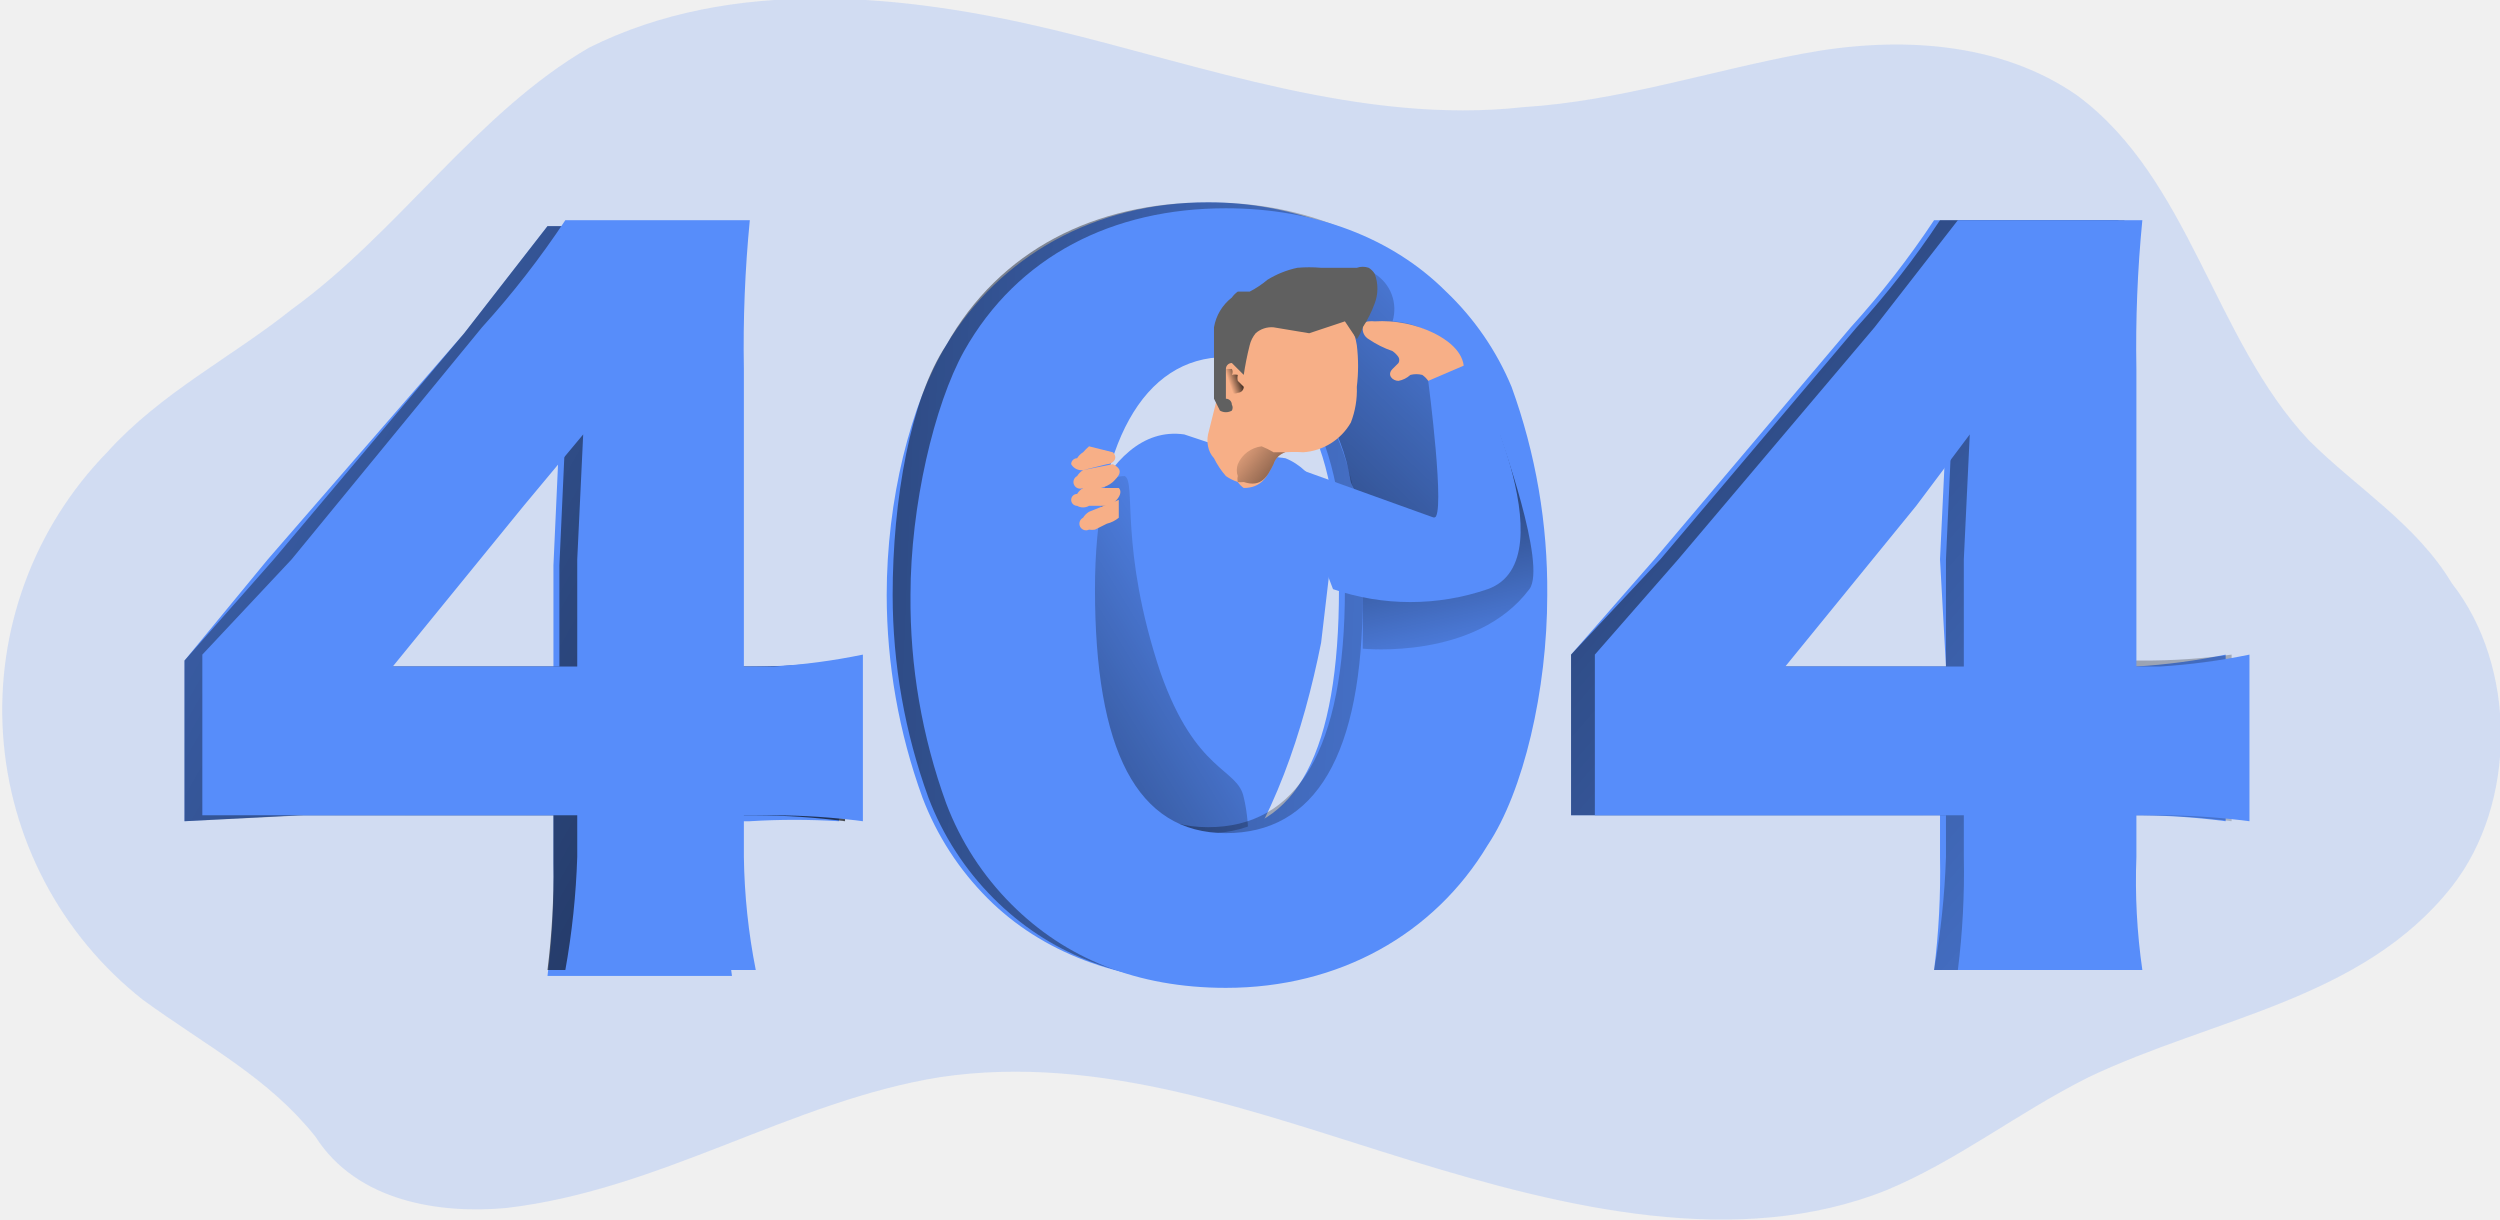
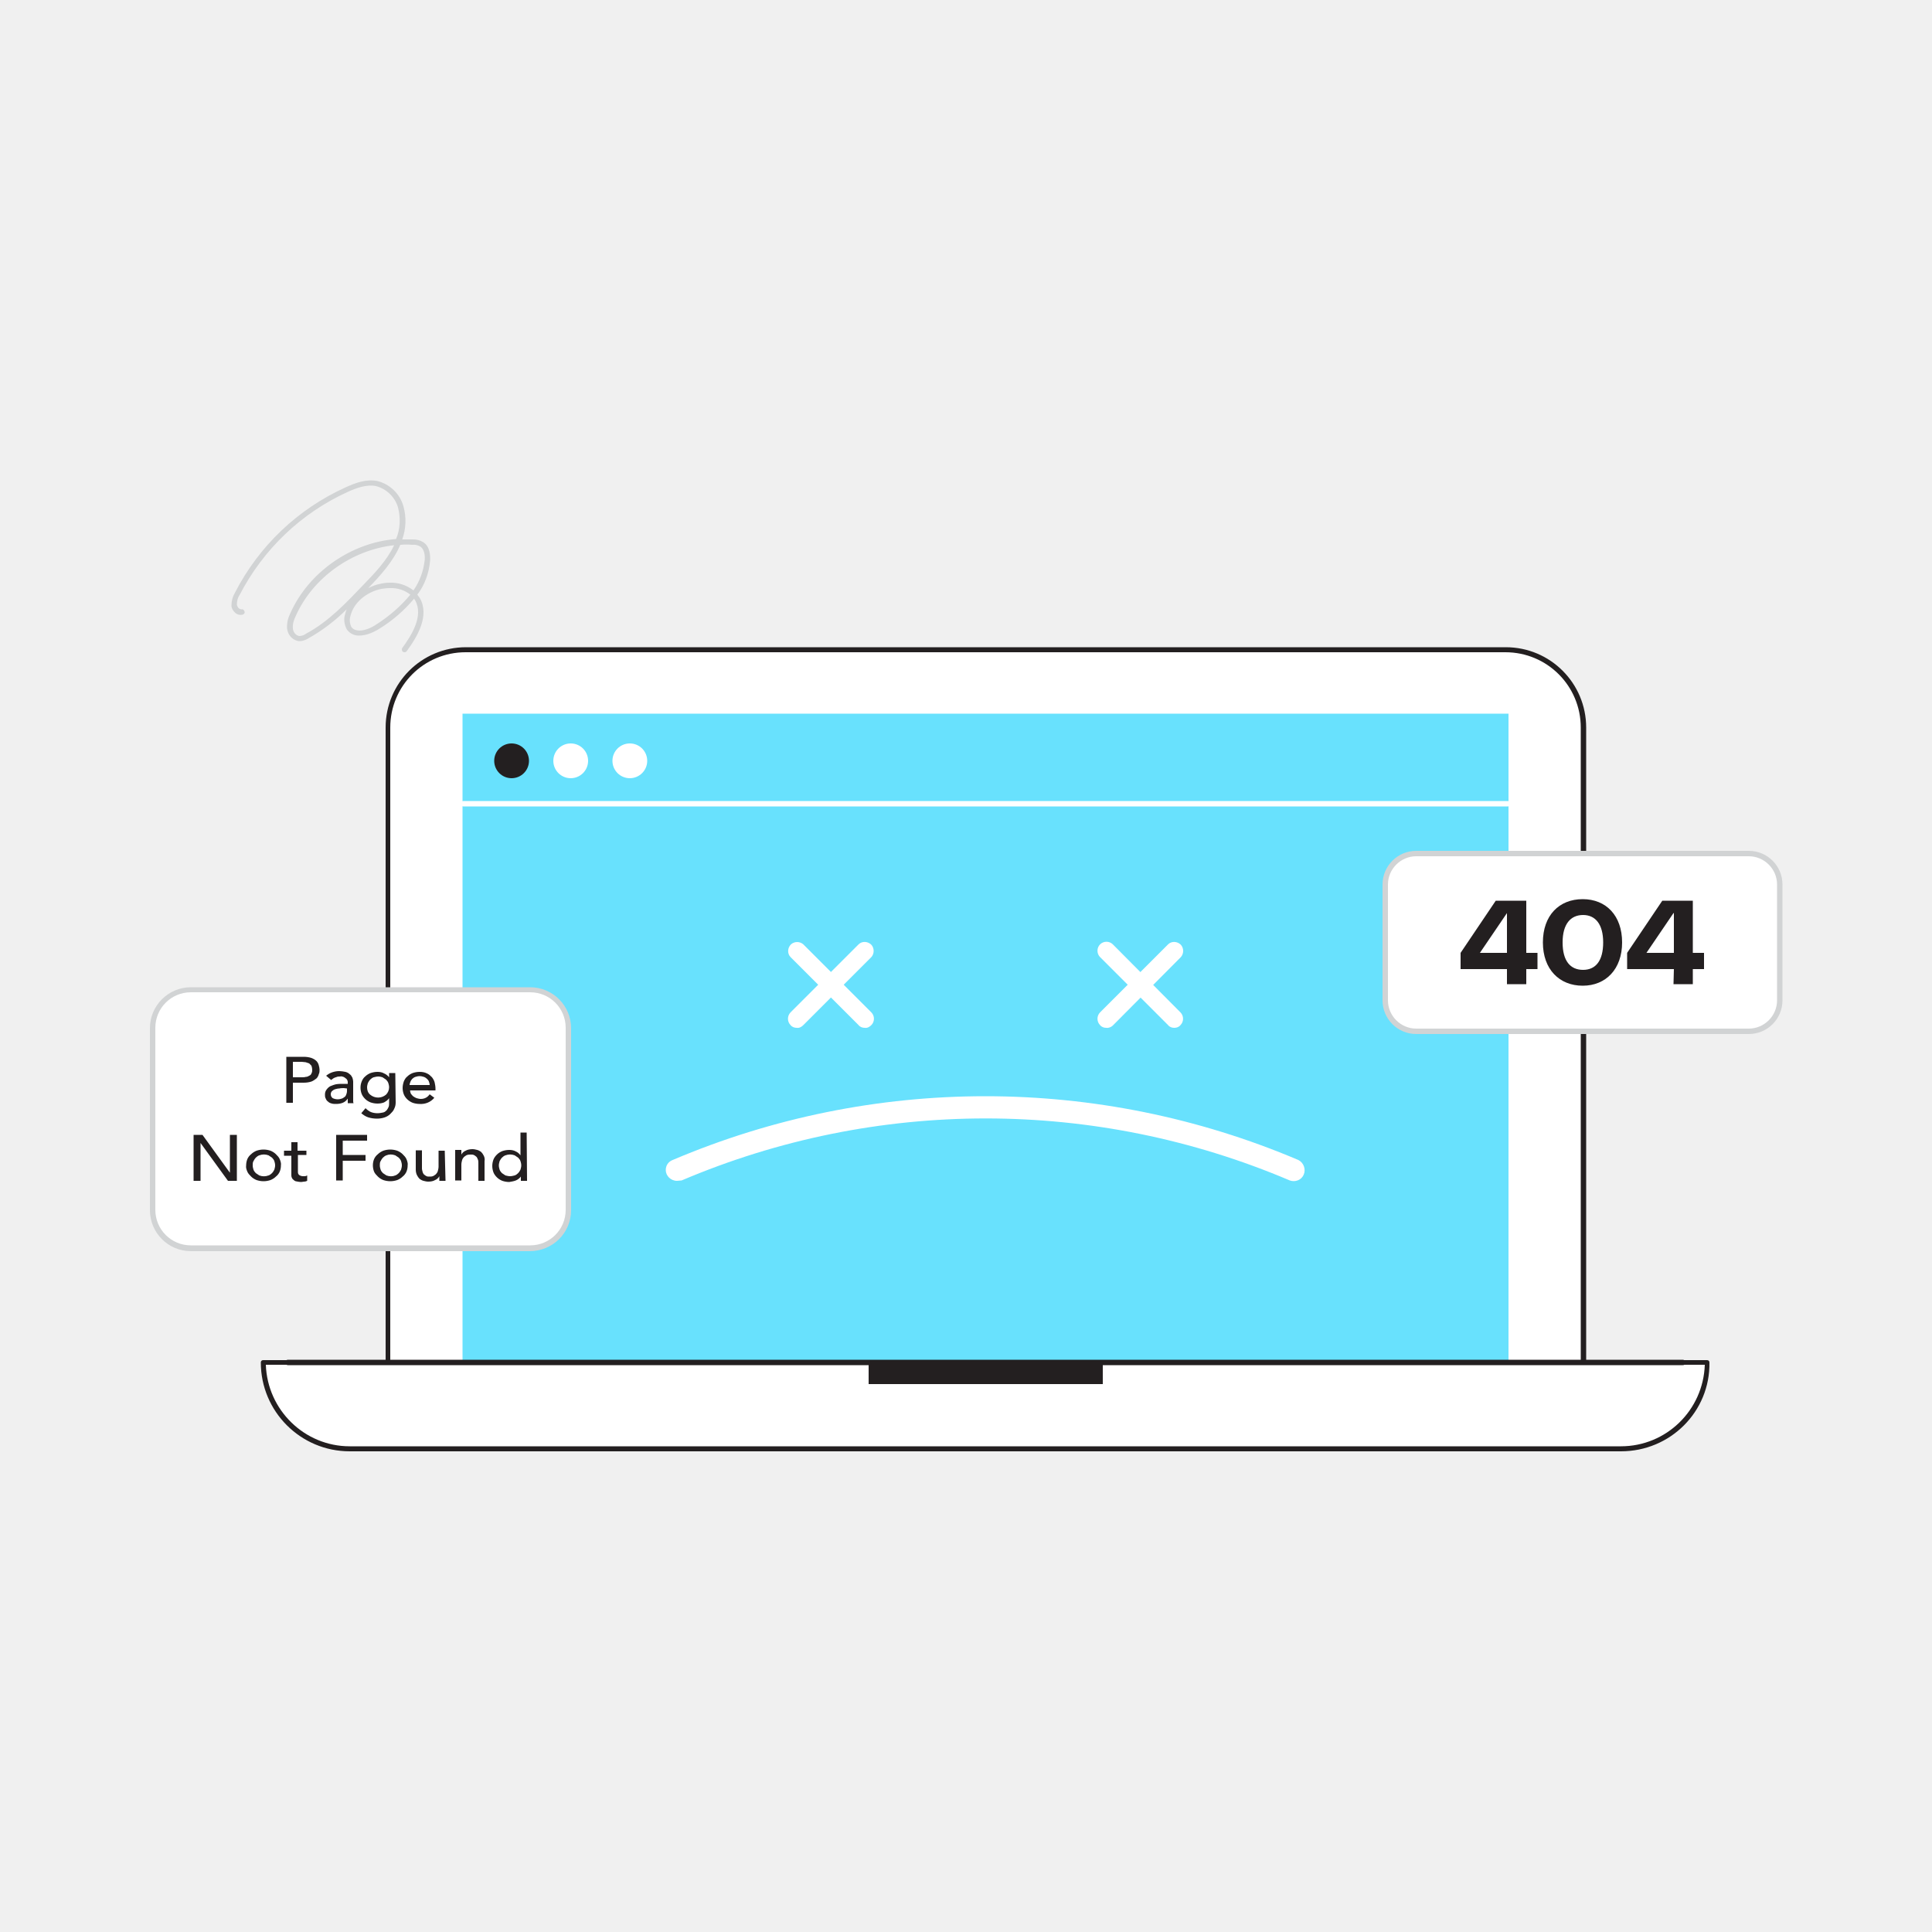
- <svg xmlns="http://www.w3.org/2000/svg" xmlns:xlink="http://www.w3.org/1999/xlink" data-name="Layer 1" viewBox="0 0 420.1 204.9">
-   <defs>
-     <linearGradient id="a" x1="-65" x2="262.9" y1="72.2" y2="255.7" gradientUnits="userSpaceOnUse">
-       <stop offset="0" stop-opacity="0" />
-       <stop offset="1" />
-     </linearGradient>
-     <linearGradient xlink:href="#a" id="b" x1="217.2" x2="115.3" y1="164.8" y2="227.4" />
-     <linearGradient xlink:href="#a" id="c" x1="425.4" x2="137.4" y1="249.2" y2="3.7" />
-     <linearGradient xlink:href="#a" id="d" x1="295.9" x2="-18.2" y1="167.2" y2="154.5" />
-     <linearGradient xlink:href="#a" id="e" x1="259.2" x2="169" y1="105.4" y2="201.9" />
-     <linearGradient xlink:href="#a" id="f" x1="246.4" x2="233.2" y1="180.3" y2="118" />
-     <linearGradient xlink:href="#a" id="g" x1="206.6" x2="209.2" y1="128.4" y2="127.5" />
-     <linearGradient xlink:href="#a" id="h" x1="207.3" x2="222.6" y1="138.4" y2="150.9" />
-   </defs>
-   <path fill="#578dfa" d="M24 232a62 62 0 0 1-6-92c9-10 21-16 31-24 18-13 31-33 50-44 24-12 53-9 78-3s52 16 79 13c16-1 31-6 47-9s33-2 46 7c19 14 23 41 39 58 8 8 18 14 24 24 11 14 11 37 0 51-15 19-40 22-61 32-12 6-22 14-34 19-25 10-54 3-80-5s-52-18-79-14c-25 4-47 19-73 22-11 1-25-1-32-12-8-10-18-15-29-23Z" opacity=".2" style="isolation:isolate" transform="translate(0 -64)" />
-   <path fill="#578dfa" d="m31 111 14-17 33-38 14-18h31a217 217 0 0 0-1 25v49h4a106 106 0 0 0 15-1v27a121 121 0 0 0-15 0h-4v7a105 105 0 0 0 1 19H92a131 131 0 0 0 1-19v-8H50l-19 1Zm62-16 1-22-9 13-22 26h30Z" />
-   <path fill="url(#a)" d="m31 175 15-17 32-38 14-18h31a217 217 0 0 0-1 25v49h5a106 106 0 0 0 15-1v27a121 121 0 0 0-15-1h-5v8a105 105 0 0 0 1 18H92a131 131 0 0 0 1-18v-8H51l-20 1Zm63-16 1-22-10 12-22 27h31Z" transform="translate(0 -64)" />
-   <path fill="#578dfa" d="m199 73 9 3 8 1c5 2 8 8 8 14l-2 17c-3 15-8 30-17 42l-3 1a3 3 0 0 1-1-1 29 29 0 0 1-5-4c-3-3-4-7-5-11-4-10-10-17-12-28-1-12 6-36 20-34Z" />
-   <path fill="url(#b)" d="M189 144a5 5 0 0 0-3 1 10 10 0 0 0-5 7 25 25 0 0 0 0 8 111 111 0 0 0 4 23c1 3-1 8 1 10 1 1 0 10 2 11 4 3 13 2 17 5 6 4 5-7 4-11-1-5-8-4-14-21-7-21-4-32-6-33Z" transform="translate(0 -64)" />
-   <path fill="#578dfa" d="m264 110 14-16 33-39a151 151 0 0 0 14-18h31a217 217 0 0 0-1 25v50h4a107 107 0 0 0 15-2v28a119 119 0 0 0-14-1h-5v7a105 105 0 0 0 1 19h-31a131 131 0 0 0 1-19v-7h-62Zm62-16 1-21-9 12-22 27h31Z" />
-   <path fill="url(#c)" d="m264 174 15-16 33-39a151 151 0 0 0 14-18h31a217 217 0 0 0-2 25v49h5a107 107 0 0 0 15-1v28a119 119 0 0 0-15-1h-5v7a105 105 0 0 0 2 19h-32a131 131 0 0 0 2-19v-7h-63Zm63-16 1-22-10 13-22 27h31Z" transform="translate(0 -64)" />
-   <path fill="#578dfa" d="M166 151a48 48 0 0 1-11-17 100 100 0 0 1-6-34c0-16 4-32 10-42 9-15 25-24 44-24 14 0 27 5 37 14a48 48 0 0 1 11 17 101 101 0 0 1 5 35c0 15-3 32-9 42-9 15-25 23-44 23-15 0-28-5-37-14Zm14-52c0 27 8 41 23 41s22-14 22-41c0-26-8-39-22-39s-23 14-23 39Z" />
-   <path fill="url(#d)" d="M167 215a48 48 0 0 1-11-17 100 100 0 0 1-6-34c0-16 3-33 9-42 9-16 25-24 44-24 15 0 28 5 37 14a48 48 0 0 1 11 17 101 101 0 0 1 6 34c0 16-4 33-10 42-9 16-25 24-44 24-15 0-27-5-36-14Zm14-53c0 27 7 41 22 41s23-13 23-40c0-26-8-40-23-40-14 0-22 15-22 39Z" transform="translate(0 -64)" />
-   <path fill="#578dfa" d="m34 110 15-16 32-39a151 151 0 0 0 14-18h31a217 217 0 0 0-1 25v50h5a107 107 0 0 0 15-2v28a119 119 0 0 0-15-1h-5v7a105 105 0 0 0 2 19H95a131 131 0 0 0 2-19v-7H34Zm63-16 1-21-10 12-22 27h31Zm73 58a48 48 0 0 1-11-17 100 100 0 0 1-6-35c0-15 4-32 9-41 9-16 25-24 44-24 15 0 28 5 37 14a47 47 0 0 1 11 16 100 100 0 0 1 6 35c0 16-4 33-10 42-9 15-25 24-44 24-15 0-27-5-36-14Zm14-53c0 27 7 41 22 41s23-13 23-40c0-26-8-40-23-40-14 0-22 15-22 39Z" />
-   <path fill="url(#e)" d="M231 110a7 7 0 0 1 3 8 14 14 0 0 1 10 5 19 19 0 0 1 3 10 51 51 0 0 1 0 10 11 11 0 0 1-1 4 8 8 0 0 1-5 4 22 22 0 0 1-6 0h-6a1 1 0 0 1 0-1l-2-5a34 34 0 0 0-5-13 5 5 0 0 1-1-2 5 5 0 0 1 0-3 39 39 0 0 0 2-5 56 56 0 0 1 2-6 9 9 0 0 1 4-5" transform="translate(0 -64)" />
-   <path fill="url(#f)" d="M229 173s19 2 28-10c3-4-5-26-5-26l-9 16-14 3Z" transform="translate(0 -64)" />
-   <path fill="#578dfa" d="m268 110 14-16 33-39 14-18h31a217 217 0 0 0-1 25v50h4a107 107 0 0 0 15-2v28a119 119 0 0 0-15-1h-4v7a105 105 0 0 0 1 19h-31a131 131 0 0 0 1-19v-7h-62Zm62-16 1-21-9 12-22 27h30Z" />
-   <path fill="#f7af87" d="M183 75a10 10 0 0 0-1 1 3 3 0 0 0-1 1 1 1 0 0 0-1 1 2 2 0 0 0 2 1l4-1c1 0 2-1 1-2l-4-1Zm4 3-5 1a3 3 0 0 0-1 1 1 1 0 0 0 1 2 3 3 0 0 0 1 0h2a5 5 0 0 0 2-1c1-1 2-2 0-3Z" />
-   <path fill="#f7af87" d="M184 82a11 11 0 0 0-2 0 3 3 0 0 0-1 1 1 1 0 0 0 0 2 2 2 0 0 0 2 0h3c1 0 3-2 2-3h-4Z" />
-   <path fill="#f7af87" d="m188 84-5 2a3 3 0 0 0-1 1 1 1 0 0 0 1 2 3 3 0 0 0 1 0l2-1a5 5 0 0 0 2-1v-3Zm53-28a20 20 0 0 0-10-2 4 4 0 0 0-1 0 1 1 0 0 0-1 1 2 2 0 0 0 1 2 17 17 0 0 0 4 2 4 4 0 0 1 1 1 1 1 0 0 1 0 1l-1 1c-1 1 0 2 1 2a4 4 0 0 0 2-1 4 4 0 0 1 2 0 4 4 0 0 1 1 1c2 1 7 1 6-2 0-3-3-5-5-6Z" />
-   <path fill="#578dfa" d="m216 78 25 9c2 0-1-23-1-23l7-3s17 33 3 38a40 40 0 0 1-26 0Z" />
-   <path fill="#f7af87" d="M228 65a15 15 0 0 1-1 6 10 10 0 0 1-8 5 22 22 0 0 0-3 0 3 3 0 0 0-2 2c-1 2-2 4-5 4a4 4 0 0 1-1-1 8 8 0 0 1-2-1 14 14 0 0 1-2-3 4 4 0 0 1-1-2 5 5 0 0 1 0-2l3-12a18 18 0 0 1 8-10c3-2 8-2 11 1a11 11 0 0 1 3 6 29 29 0 0 1 0 7Z" />
-   <path fill="#606060" d="M204 60v-5a8 8 0 0 1 3-5 4 4 0 0 1 1-1h2a16 16 0 0 0 3-2 16 16 0 0 1 5-2 23 23 0 0 1 4 0h6a3 3 0 0 1 2 0 3 3 0 0 1 1 1 7 7 0 0 1 0 5 20 20 0 0 1-2 4 7 7 0 0 1-1 2l-2-3-6 2-6-1a4 4 0 0 0-3 1 5 5 0 0 0-1 2 50 50 0 0 0-1 5l-2-2a1 1 0 0 0-1 1v5a1 1 0 0 1 1 1 1 1 0 0 1 0 1 2 2 0 0 1-2 0l-1-2v-7Z" />
-   <path fill="url(#g)" d="M208 128a2 2 0 0 1 0-1 2 2 0 0 0-1 0 1 1 0 0 0 0-1h-1a5 5 0 0 0 1 4 1 1 0 0 0 1 0 1 1 0 0 0 1-1l-1-1Z" transform="translate(0 -64)" />
-   <path fill="url(#h)" d="M216 140a3 3 0 0 0-2 2c-1 2-2 4-5 3a4 4 0 0 1-1 0 2 2 0 0 1 0-1 3 3 0 0 1 0-2 5 5 0 0 1 4-3 13 13 0 0 1 2 1h2Z" transform="translate(0 -64)" />
+ <svg xmlns="http://www.w3.org/2000/svg" xml:space="preserve" id="Layer_1" x="0" y="0" class="show_show__wrapper__graphic__5Waiy" version="1.1" viewBox="0 0 500 500">
+   <style>.st0{fill:#fff}.st1{fill:#231f20}.st3{fill:#d1d3d4}</style>
+   <g id="Laptop">
+     <path d="M120.5 168.1h269.1c11.1 0 20.1 9 20.1 20.1v164.3H100.4V188.3c0-11.1 9-20.2 20.1-20.2" class="st0" />
+     <path d="M409.7 353.2H100.4c-.4 0-.6-.3-.6-.6V188.3c0-11.5 9.3-20.8 20.8-20.8h269.1c11.5 0 20.8 9.3 20.8 20.8v164.3c-.1.4-.4.6-.8.6M101 352h308.1V188.3c0-10.8-8.7-19.5-19.5-19.5H120.5c-10.8 0-19.5 8.7-19.5 19.5z" class="st1" />
+     <path d="M68.2 352.6h373.7c0 12.3-10 22.4-22.3 22.4h-329c-12.4 0-22.4-10-22.4-22.4" class="st0" />
+     <path d="M419.5 375.6h-329c-12.7 0-23-10.3-23-23 0-.4.3-.6.6-.6h373.7c.4 0 .6.3.6.6.2 12.7-10.1 23-22.9 23M68.8 353.2c.4 11.7 10 21.1 21.7 21.1h329c11.7 0 21.3-9.3 21.7-21.1z" class="st1" />
+     <path d="M224.8 352.6h60.6v5.6h-60.6z" class="st1" />
+   </g>
+   <g id="Screen">
+     <path d="M119.7 184.7h270.7v167.9H119.7z" style="fill:#68e1fd" />
+     <circle cx="132.4" cy="196.9" r="4.5" class="st1" />
+     <circle cx="147.7" cy="196.9" r="4.5" class="st0" />
+     <circle cx="163" cy="196.9" r="4.5" class="st0" />
+     <path d="M390.2 208.7H119.9c-.4 0-.7-.3-.7-.7s.3-.7.7-.7h270.3c.4 0 .7.3.7.7s-.3.7-.7.7" class="st0" />
+   </g>
+   <g id="Emoji">
+     <path d="M206.2 266c-.6 0-1.2-.2-1.6-.7-.9-.9-.9-2.4 0-3.3l17.6-17.6c.9-.9 2.4-.8 3.3.1.8.9.8 2.3 0 3.2l-17.6 17.6c-.5.5-1.1.8-1.7.7" class="st0" />
+     <path d="M223.8 266c-.6 0-1.2-.2-1.6-.7l-17.6-17.6c-.9-.9-.8-2.4.1-3.3.9-.8 2.3-.8 3.2 0l17.6 17.6c.9.9.9 2.4 0 3.3-.5.5-1.1.8-1.7.7m62.5 0c-.6 0-1.2-.2-1.6-.7-.9-.9-.9-2.4 0-3.3l17.6-17.6c.9-.9 2.4-.8 3.3.1.8.9.8 2.3 0 3.2L288 265.4c-.4.4-1.1.7-1.7.6" class="st0" />
+     <path d="M303.9 266c-.6 0-1.2-.2-1.6-.7l-17.6-17.6c-.9-.9-.9-2.4 0-3.3s2.4-.9 3.3 0l17.5 17.6c.9.9.9 2.4 0 3.3-.4.5-1 .7-1.6.7m-128.7 39.6c-1.6 0-2.9-1.3-2.9-2.8 0-1.2.7-2.2 1.8-2.6 51.7-22 110.1-22 161.9 0 1.4.7 2 2.4 1.4 3.8s-2.2 2-3.6 1.5c-50.3-21.4-107.1-21.4-157.4 0-.4 0-.8.1-1.2.1" class="st0" />
+     <path d="M104.7 168.8c-.2 0-.3-.1-.4-.1-.3-.2-.4-.7-.2-1 2.5-3.4 5.6-8.4 3.3-12.4-.1-.1-.2-.2-.2-.4q-3.9 4.65-9 7.8c-1.7 1.1-4.2 2.1-6.2 1.7-.9-.2-1.8-.8-2.3-1.6-.6-1.2-.8-2.6-.4-3.8.1-.5.3-.9.4-1.3-2.9 2.9-6.3 5.5-9.9 7.5-.8.5-1.7.8-2.6.7-1.6-.3-2.7-1.6-2.9-3.2-.1-1.4.2-2.7.8-3.9 4.7-10.7 15.8-18.4 27.4-19.3 1.1-2.6 1.2-5.5.5-8.2-.8-2.7-3-4.8-5.7-5.5-2.4-.5-5.1.5-7.3 1.5-12.1 5.5-21.9 14.9-28 26.7-.5.7-.7 1.6-.7 2.5.1.4.3.8.6 1 .2.1.4.2.6.2.4-.1.7.2.8.6s-.2.7-.6.8c-.6.1-1.2 0-1.7-.4-.6-.5-1.1-1.2-1.1-2q0-1.8.9-3.3c6.2-12.1 16.3-21.7 28.7-27.3 2.4-1.1 5.3-2.2 8.2-1.6 3.2.8 5.8 3.3 6.7 6.5.8 2.8.7 5.8-.3 8.6h2.8c.9 0 1.8.2 2.6.7 1.8 1.1 1.9 3.5 1.8 4.9-.3 3.2-1.4 6.2-3.3 8.7.2.3.4.5.6.8 2.7 4.6-.6 10.1-3.4 13.9-.1.1-.3.2-.5.2m-2.7-27.7c-10.9 1.2-21.1 8.4-25.5 18.4-.5 1-.8 2.1-.7 3.2.1.9.7 1.7 1.6 1.9.6 0 1.3-.2 1.8-.6 5.8-3.1 10.4-8 14.8-12.6 2.9-3 6.1-6.3 8-10.3m-1.2 11.1c-.7 0-1.4.1-2.1.2-3.9.8-7.2 3.6-8 7-.3.9-.2 1.9.2 2.8.3.5.8.8 1.4.9 1.6.4 3.8-.6 5.1-1.5 3.3-2.1 6.3-4.7 8.8-7.7-1.5-1.2-3.4-1.8-5.4-1.7m0-1.4c2.2-.1 4.4.6 6.2 2 1.6-2.3 2.6-5 2.9-7.8.1-.8.1-2.8-1.2-3.6-.6-.3-1.3-.5-1.9-.4-1.1-.1-2.2-.1-3.2 0-1.9 4.4-5.2 8-8.3 11.2 1-.5 2-.9 3.1-1.1q1.2-.3 2.4-.3" class="st3" />
+   </g>
+   <g id="Page_not_Found_Text">
+     <path d="M49.4 256.1h87.8c5.5 0 9.9 4.5 9.9 9.9v47.1c0 5.5-4.5 9.9-9.9 9.9H49.4c-5.5 0-9.9-4.5-9.9-9.9V266c-.1-5.4 4.4-9.9 9.9-9.9" class="st0" />
+     <path d="M137.1 323.8H49.4c-5.9 0-10.6-4.8-10.6-10.6v-47.1c0-5.9 4.8-10.6 10.6-10.6h87.8c5.9 0 10.6 4.8 10.6 10.6v47.1c0 5.9-4.8 10.6-10.7 10.6m-87.7-67c-5.1 0-9.2 4.1-9.2 9.2v47.1c0 5.1 4.1 9.2 9.2 9.2h87.8c5.1 0 9.2-4.1 9.2-9.2V266c0-5.1-4.1-9.2-9.2-9.2z" class="st3" />
+     <path d="M74.1 273.5h4.5c.7 0 1.4.1 2 .3.5.2.9.4 1.3.8.3.3.5.7.6 1.1s.2.8.2 1.1c0 .4 0 .8-.2 1.2-.1.4-.3.8-.6 1.1-.4.3-.8.6-1.3.8-.6.2-1.3.3-2 .3h-2.8v5.2h-1.7zm1.7 5.3h2.3c.3 0 .7 0 1-.1q.45 0 .9-.3.45-.15.6-.6c.2-.3.2-.7.2-1s-.1-.7-.2-1l-.6-.6-.9-.3c-.3 0-.7-.1-1-.1h-2.3zm8.6-.4c.5-.4 1-.7 1.6-.9q.9-.3 1.8-.3c.5 0 1.1.1 1.6.2.4.1.8.3 1.1.6.3.2.5.5.7.9.1.3.2.7.2 1v4.9c0 .3 0 .5.1.7H90v-1.2c-.3.5-.8.9-1.3 1.1s-1.1.3-1.7.3c-.4 0-.8 0-1.1-.1-.4-.1-.7-.2-1-.5-.3-.2-.5-.5-.6-.8-.2-.3-.2-.7-.2-1 0-.5.1-.9.4-1.3s.6-.7 1-.9c.5-.2 1-.4 1.5-.5.6-.1 1.2-.1 1.8-.1H90v-.3c0-.2 0-.4-.1-.6s-.2-.4-.4-.5c-.2-.2-.4-.3-.6-.4-.3-.1-.6-.2-.9-.1-.3 0-.6 0-.8.1s-.4.1-.6.2-.4.2-.5.3l-.4.3zm4.6 3.2c-.4 0-.8 0-1.2.1-.4 0-.7.1-1.1.2-.3.1-.6.3-.8.5s-.3.5-.3.8c0 .4.2.8.5 1 .4.2.9.3 1.3.3s.8-.1 1.1-.2.5-.3.8-.5c.2-.2.3-.5.4-.8s.1-.5.1-.8v-.5zm13.4 3.7c0 .6-.1 1.1-.4 1.7-.2.5-.6.9-1 1.3q-.6.6-1.5.9c-.6.2-1.3.3-1.9.3-.8 0-1.5-.1-2.2-.3s-1.3-.6-1.9-1.1l1.1-1.3c.4.4.9.8 1.4 1s1.1.3 1.7.3c.5 0 1-.1 1.5-.2.4-.1.7-.4.9-.6.2-.3.4-.6.5-.9s.1-.7.1-1v-1.2c-.3.5-.8.8-1.3 1.1-.5.2-1.1.3-1.7.3q-.9 0-1.8-.3c-.5-.2-1-.5-1.4-.9s-.7-.8-.9-1.3-.3-1.1-.3-1.6c0-.6.1-1.1.3-1.6s.5-1 .9-1.3c.4-.4.9-.7 1.4-.9q.9-.3 1.8-.3c.6 0 1.2.1 1.7.4.5.2 1 .6 1.3 1v-1.1h1.6zm-4.5-6.7c-.4 0-.8.1-1.2.2q-.45.15-.9.6-.3.3-.6.9c-.1.4-.2.7-.2 1.1 0 .7.2 1.4.8 1.9 1.2 1 2.9 1 4.1 0 .5-.5.8-1.2.8-1.9 0-.4-.1-.8-.2-1.1q-.15-.45-.6-.9l-.9-.6c-.3-.1-.7-.2-1.1-.2m8.2 3.4c0 .3.1.7.2 1 .2.3.4.5.6.7.3.2.6.4.9.5.4.1.7.2 1.1.2.5 0 .9-.1 1.3-.3s.7-.5 1-.9l1.2.9c-.9 1.1-2.3 1.7-3.8 1.6q-.9 0-1.8-.3c-1-.4-1.9-1.2-2.3-2.2-.2-.5-.3-1.1-.3-1.6 0-.6.1-1.1.3-1.7.2-.5.5-1 .9-1.3.4-.4.9-.7 1.4-.9q.9-.3 1.8-.3c.7 0 1.3.1 1.9.4.5.2.9.6 1.3 1 .3.4.6.9.7 1.4s.2 1 .2 1.5v.5h-6.6zm5.1-1.2c0-.3-.1-.6-.2-.9s-.3-.5-.5-.7-.5-.4-.8-.5-.7-.2-1.1-.2-.8.1-1.1.2-.6.3-.8.5-.4.5-.5.8-.2.5-.2.8zm-61.1 12.9h2.3l7.1 9.8v-9.8h1.8v11.9H59l-7.1-9.8v9.8h-1.8zm13.6 7.9c0-.5.1-1.1.3-1.6s.6-1 1-1.3c.4-.4.9-.7 1.4-.9q1.8-.6 3.6 0c.5.2 1 .5 1.4.9s.8.8 1 1.3.4 1.1.3 1.6c0 .6-.1 1.1-.3 1.6s-.6 1-1 1.3c-.4.4-.9.7-1.4.9q-1.8.6-3.6 0c-.5-.2-1-.5-1.4-.9s-.8-.8-1-1.3-.4-1-.3-1.6m1.7 0c0 .4.1.8.2 1.1q.15.45.6.9l.9.6q1.2.45 2.4 0 .45-.15.9-.6.3-.3.6-.9c.1-.4.2-.7.2-1.1s-.1-.8-.2-1.1q-.15-.45-.6-.9l-.9-.6q-1.2-.45-2.4 0-.45.15-.9.6-.3.3-.6.9c-.2.3-.2.7-.2 1.1m14-2.7h-2.3v4.3c0 .2 0 .4.1.6s.2.3.4.4.5.2.7.2h.6c.2 0 .4-.1.6-.2v1.4c-.2.1-.5.2-.8.2-.2 0-.5.1-.7.1-.5 0-1-.1-1.5-.2-.3-.1-.6-.4-.8-.6q-.3-.45-.3-.9v-5.1h-1.9v-1.3h1.9v-2.2H77v2.2h2.3v1.1zm7.6-5.2h8v1.5h-6.3v3.7h5.9v1.5h-5.9v5.1H87zm9.5 7.9c0-.6.1-1.1.3-1.6s.6-1 1-1.3c.4-.4.9-.7 1.4-.9q1.8-.6 3.6 0c.5.2 1 .5 1.4.9s.8.8 1 1.3.4 1.1.3 1.6c0 .6-.1 1.1-.3 1.6s-.6 1-1 1.3c-.4.4-.9.7-1.4.9q-1.8.6-3.6 0c-.5-.2-1-.5-1.4-.9s-.8-.8-1-1.3-.3-1.1-.3-1.6m1.8 0c0 .4.1.8.2 1.1q.15.45.6.9l.9.6c.8.3 1.6.3 2.3 0q.45-.15.9-.6.3-.3.6-.9c.1-.4.2-.7.2-1.1s-.1-.8-.2-1.1q-.15-.45-.6-.9l-.9-.6c-.8-.3-1.6-.3-2.3 0q-.45.15-.9.6-.3.3-.6.9c-.2.3-.2.7-.2 1.1m17 4h-1.6v-1.2c-.2.4-.6.8-1.1 1-.5.3-1.1.4-1.8.4-.4 0-.8-.1-1.2-.2s-.7-.3-1-.5c-.3-.3-.5-.6-.7-1s-.3-.9-.3-1.4v-5h1.6v4.7c0 .3.1.6.2 1 .1.2.2.5.4.6.2.2.4.3.6.4s.5.1.7.1c.3 0 .6 0 .9-.1s.5-.3.8-.5c.2-.2.4-.5.5-.8.1-.4.2-.8.2-1.2v-4.1h1.6zm2.5-8h1.6v1.2c.2-.4.6-.8 1.1-1 .5-.3 1.2-.4 1.8-.4.4 0 .8.1 1.2.2s.7.3 1 .5c.3.3.5.6.7 1s.3.9.2 1.4v5.1h-1.6v-4.7c0-.3 0-.6-.2-1-.1-.2-.2-.5-.4-.6-.2-.2-.4-.3-.6-.4s-.5-.1-.7-.1c-.3 0-.7 0-1 .1s-.5.3-.8.5c-.2.2-.4.5-.5.8-.1.4-.2.8-.2 1.2v4.1h-1.6zm18.6 8h-1.6v-1.1c-.3.4-.8.8-1.3 1s-1.1.3-1.7.4q-.9 0-1.8-.3c-.5-.2-1-.5-1.4-.9s-.7-.8-.9-1.3q-.6-1.65 0-3.3c.2-.5.5-.9.9-1.3s.9-.7 1.4-.9q.9-.3 1.8-.3c.6 0 1.2.1 1.7.4.5.2.9.6 1.2 1v-5.9h1.6zm-4.4-1.2c.4 0 .8-.1 1.2-.2q.45-.15.9-.6.3-.3.6-.9c.1-.4.2-.7.2-1.1s-.1-.8-.2-1.1q-.15-.45-.6-.9l-.9-.6q-1.2-.45-2.4 0-.45.15-.9.6-.3.3-.6.9c-.1.4-.2.7-.2 1.1s.1.8.2 1.1q.15.45.6.9l.9.6c.4.1.8.2 1.2.2" class="st1" />
+   </g>
+   <g id="_404_text">
+     <path d="M366.5 220.9h86.1c4.4 0 8 3.6 8 8v30c0 4.4-3.6 8-8 8h-86.1c-4.4 0-8-3.6-8-8v-30c0-4.4 3.6-8 8-8" class="st0" />
+     <path d="M452.6 267.6h-86.1c-4.8 0-8.7-3.9-8.7-8.7v-30c0-4.8 3.9-8.7 8.7-8.7h86.1c4.8 0 8.7 3.9 8.7 8.7v30c0 4.8-3.9 8.7-8.7 8.7m-86.1-46c-4 0-7.3 3.3-7.3 7.3v30c0 4 3.3 7.3 7.3 7.3h86.1c4 0 7.3-3.3 7.3-7.3v-30c0-4-3.3-7.3-7.3-7.3z" class="st3" />
+     <path d="M390 250.8h-12v-4.2l9.1-13.5h7.9v13.5h2.9v4.2H395v3.9h-5zm0-4.2v-10.3l-7 10.3zm9.3-2.7c0-7 4.2-11.2 10.3-11.2s10.2 4.3 10.2 11.2-4.2 11.2-10.2 11.2-10.3-4.2-10.3-11.2m15.6 0c0-4.7-2-7.1-5.2-7.1s-5.3 2.3-5.3 7.1 2 7.1 5.3 7.1 5.2-2.4 5.2-7.1m18.3 6.9h-12.1v-4.2l9.1-13.5h7.9v13.5h2.9v4.2h-2.9v3.9h-5zm0-4.2v-10.3h-.1l-7 10.3z" class="st1" />
+   </g>
+   <path id="line" d="M435.5 353.3h-361c-.4 0-.7-.3-.7-.7s.3-.7.7-.7h361c.4 0 .7.3.7.7s-.2.7-.7.7" class="st1" />
</svg>
